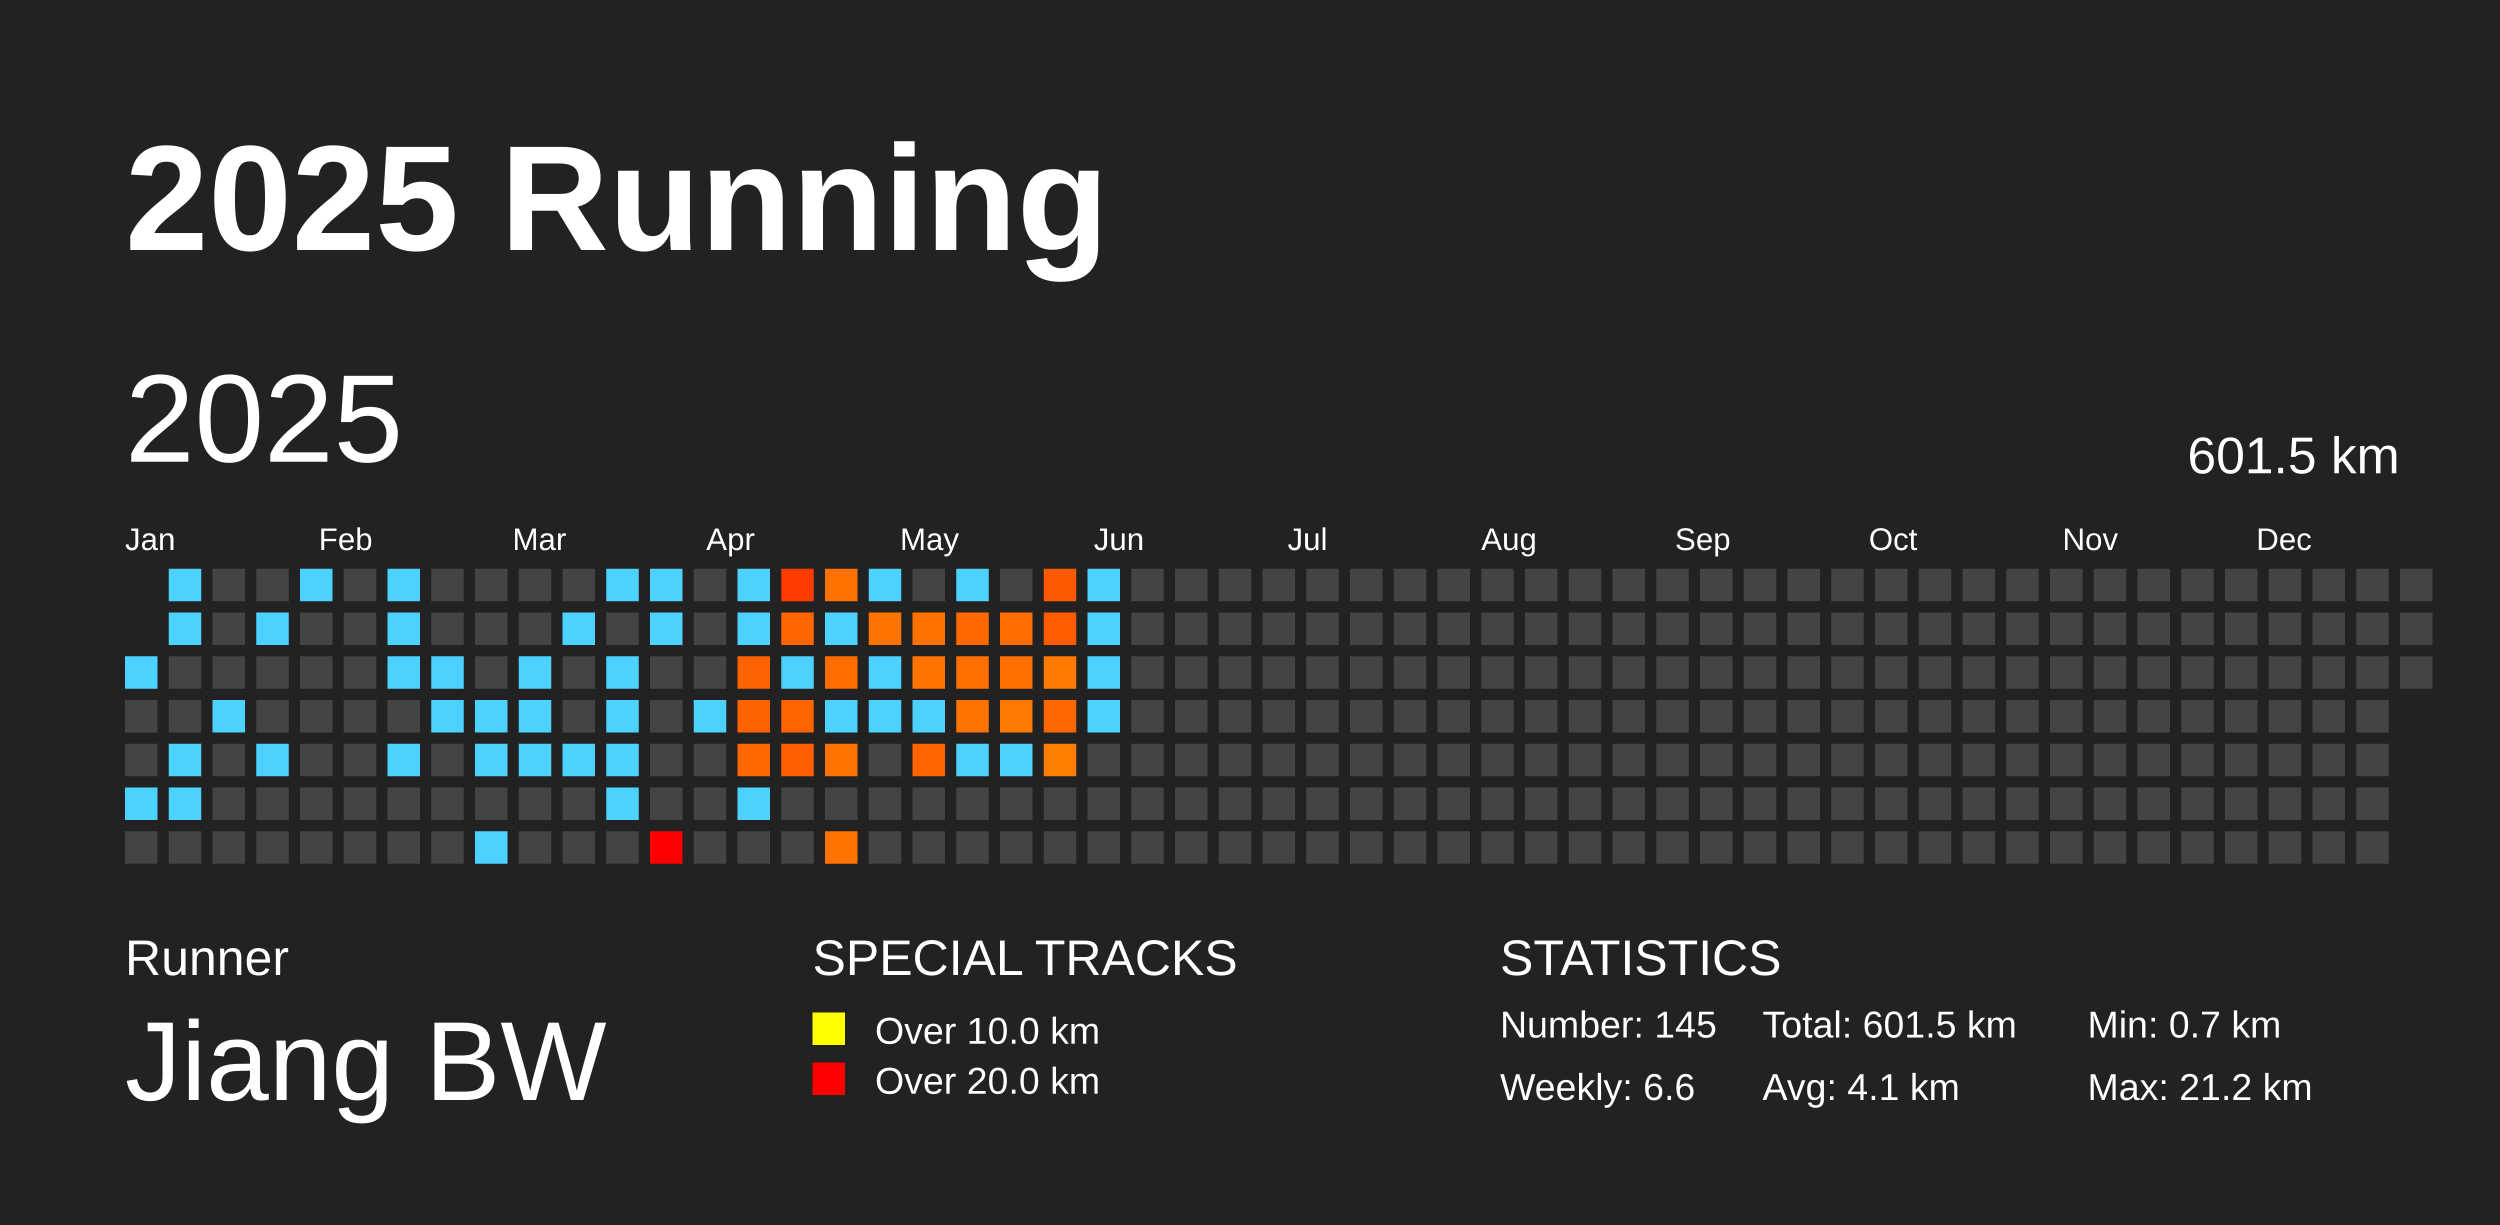
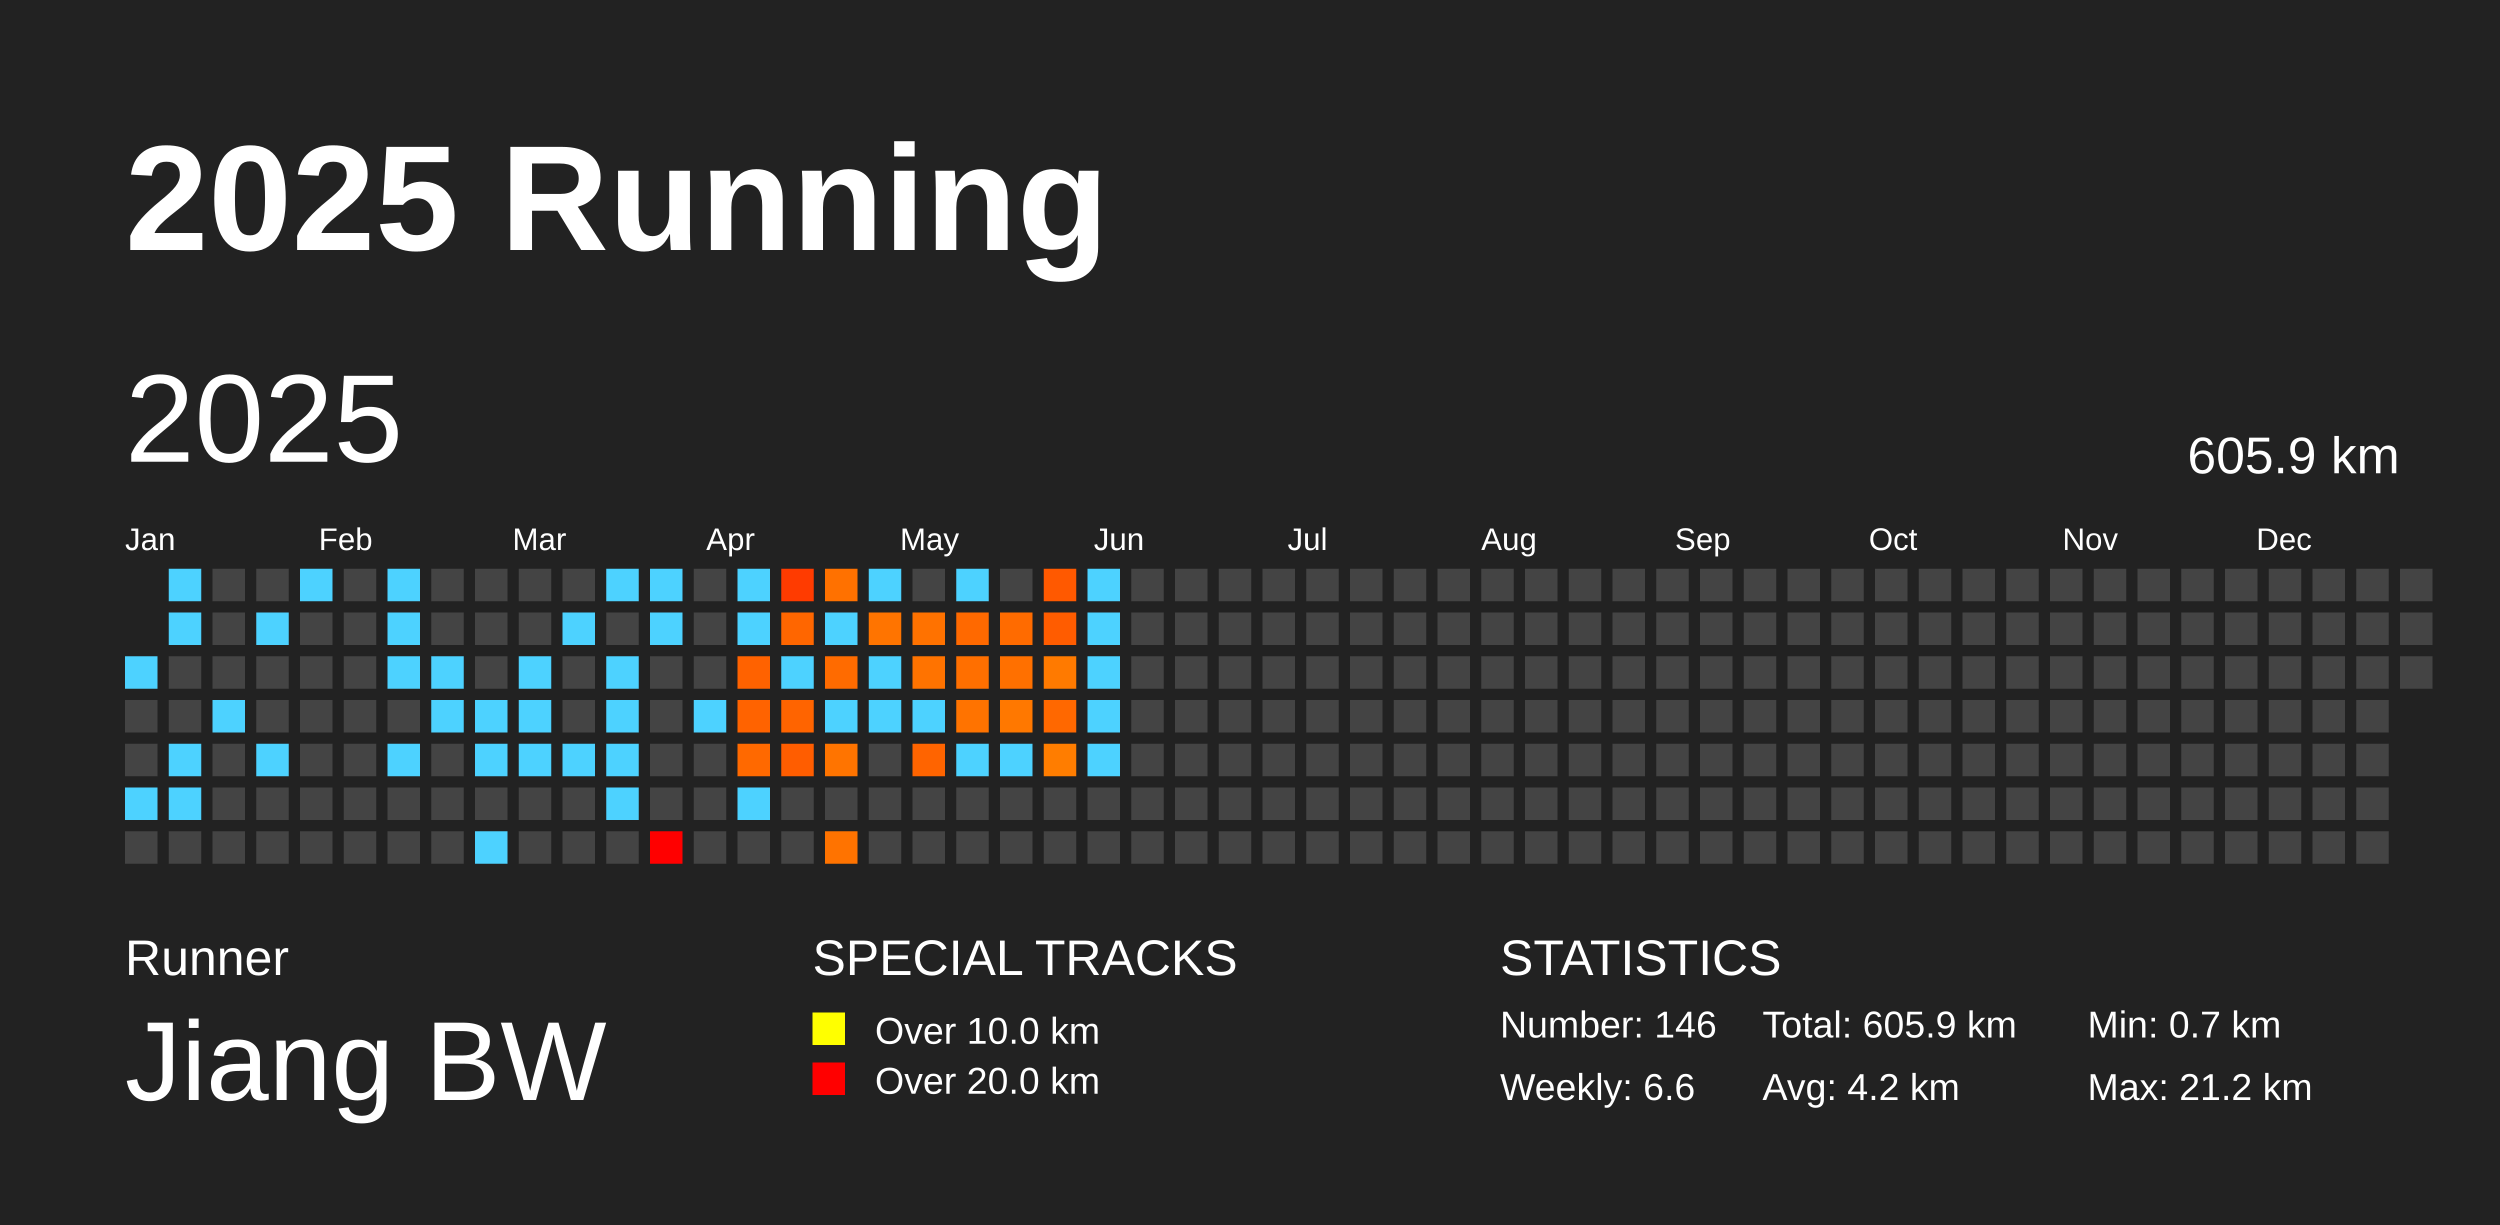
<svg xmlns="http://www.w3.org/2000/svg" baseProfile="full" height="98mm" version="1.1" viewBox="0,0,200,98" width="200mm">
  <defs />
  <rect fill="#222222" height="98" width="200" x="0" y="0" />
  <text fill="#FFFFFF" style="font-size:12px; font-family:Arial; font-weight:bold;" x="10" y="20">2025 Running</text>
  <text fill="#FFFFFF" style="font-size:4px; font-family:Arial" x="10" y="78">Runner</text>
  <text fill="#FFFFFF" style="font-size:9px; font-family:Arial" x="10" y="88">Jiang BW</text>
  <text fill="#FFFFFF" style="font-size:4px; font-family:Arial" x="65" y="78">SPECIAL TRACKS</text>
  <rect fill="yellow" height="2.6" width="2.6" x="65" y="81" />
  <text fill="#FFFFFF" style="font-size:3px; font-family:Arial" x="70" y="83.5">Over 10.0 km</text>
  <rect fill="red" height="2.6" width="2.6" x="65" y="85" />
  <text fill="#FFFFFF" style="font-size:3px; font-family:Arial" x="70" y="87.5">Over 20.0 km</text>
  <text fill="#FFFFFF" style="font-size:4px; font-family:Arial" x="120" y="78">STATISTICS</text>
-   <text fill="#FFFFFF" style="font-size:3px; font-family:Arial" x="120" y="83">Number: 145</text>
+   <text fill="#FFFFFF" style="font-size:3px; font-family:Arial" x="120" y="83">Number: 146</text>
  <text fill="#FFFFFF" style="font-size:3px; font-family:Arial" x="120" y="88">Weekly: 6.6</text>
-   <text fill="#FFFFFF" style="font-size:3px; font-family:Arial" x="141" y="83">Total: 601.5 km</text>
-   <text fill="#FFFFFF" style="font-size:3px; font-family:Arial" x="141" y="88">Avg: 4.1 km</text>
+   <text fill="#FFFFFF" style="font-size:3px; font-family:Arial" x="141" y="83">Total: 605.9 km</text>
+   <text fill="#FFFFFF" style="font-size:3px; font-family:Arial" x="141" y="88">Avg: 4.2 km</text>
  <text fill="#FFFFFF" style="font-size:3px; font-family:Arial" x="167" y="83">Min: 0.7 km</text>
  <text fill="#FFFFFF" style="font-size:3px; font-family:Arial" x="167" y="88">Max: 21.2 km</text>
  <text dominant-baseline="hanging" fill="#FFFFFF" style="font-size:10.0px; font-family:Arial;" x="10" y="30">2025</text>
-   <text dominant-baseline="hanging" fill="#FFFFFF" style="font-size:4.125px; font-family:Arial;" x="175" y="35">601.5 km</text>
+   <text dominant-baseline="hanging" fill="#FFFFFF" style="font-size:4.125px; font-family:Arial;" x="175" y="35">605.9 km</text>
  <text fill="#FFFFFF" style="font-size:2.5px; font-family:Arial" x="10.0" y="44">Jan</text>
  <text fill="#FFFFFF" style="font-size:2.5px; font-family:Arial" x="25.5" y="44">Feb</text>
  <text fill="#FFFFFF" style="font-size:2.5px; font-family:Arial" x="41.0" y="44">Mar</text>
  <text fill="#FFFFFF" style="font-size:2.5px; font-family:Arial" x="56.5" y="44">Apr</text>
  <text fill="#FFFFFF" style="font-size:2.5px; font-family:Arial" x="72.0" y="44">May</text>
  <text fill="#FFFFFF" style="font-size:2.5px; font-family:Arial" x="87.5" y="44">Jun</text>
  <text fill="#FFFFFF" style="font-size:2.5px; font-family:Arial" x="103.0" y="44">Jul</text>
  <text fill="#FFFFFF" style="font-size:2.5px; font-family:Arial" x="118.5" y="44">Aug</text>
  <text fill="#FFFFFF" style="font-size:2.5px; font-family:Arial" x="134.0" y="44">Sep</text>
  <text fill="#FFFFFF" style="font-size:2.5px; font-family:Arial" x="149.5" y="44">Oct</text>
  <text fill="#FFFFFF" style="font-size:2.5px; font-family:Arial" x="165.0" y="44">Nov</text>
  <text fill="#FFFFFF" style="font-size:2.5px; font-family:Arial" x="180.5" y="44">Dec</text>
  <rect fill="#4dd2ff" height="2.6" width="2.6" x="10.0" y="52.5" />
  <rect fill="#444444" height="2.6" width="2.6" x="10.0" y="56.0" />
  <rect fill="#444444" height="2.6" width="2.6" x="10.0" y="59.5" />
  <rect fill="#4dd2ff" height="2.6" width="2.6" x="10.0" y="63.0" />
  <rect fill="#444444" height="2.6" width="2.6" x="10.0" y="66.5" />
  <rect fill="#4dd2ff" height="2.6" width="2.6" x="13.5" y="45.5" />
  <rect fill="#4dd2ff" height="2.6" width="2.6" x="13.5" y="49.0" />
  <rect fill="#444444" height="2.6" width="2.6" x="13.5" y="52.5" />
  <rect fill="#444444" height="2.6" width="2.6" x="13.5" y="56.0" />
  <rect fill="#4dd2ff" height="2.6" width="2.6" x="13.5" y="59.5" />
  <rect fill="#4dd2ff" height="2.6" width="2.6" x="13.5" y="63.0" />
  <rect fill="#444444" height="2.6" width="2.6" x="13.5" y="66.5" />
  <rect fill="#444444" height="2.6" width="2.6" x="17.0" y="45.5" />
  <rect fill="#444444" height="2.6" width="2.6" x="17.0" y="49.0" />
  <rect fill="#444444" height="2.6" width="2.6" x="17.0" y="52.5" />
  <rect fill="#4dd2ff" height="2.6" width="2.6" x="17.0" y="56.0" />
  <rect fill="#444444" height="2.6" width="2.6" x="17.0" y="59.5" />
  <rect fill="#444444" height="2.6" width="2.6" x="17.0" y="63.0" />
  <rect fill="#444444" height="2.6" width="2.6" x="17.0" y="66.5" />
  <rect fill="#444444" height="2.6" width="2.6" x="20.5" y="45.5" />
  <rect fill="#4dd2ff" height="2.6" width="2.6" x="20.5" y="49.0" />
  <rect fill="#444444" height="2.6" width="2.6" x="20.5" y="52.5" />
  <rect fill="#444444" height="2.6" width="2.6" x="20.5" y="56.0" />
  <rect fill="#4dd2ff" height="2.6" width="2.6" x="20.5" y="59.5" />
  <rect fill="#444444" height="2.6" width="2.6" x="20.5" y="63.0" />
  <rect fill="#444444" height="2.6" width="2.6" x="20.5" y="66.5" />
  <rect fill="#4dd2ff" height="2.6" width="2.6" x="24.0" y="45.5" />
  <rect fill="#444444" height="2.6" width="2.6" x="24.0" y="49.0" />
  <rect fill="#444444" height="2.6" width="2.6" x="24.0" y="52.5" />
  <rect fill="#444444" height="2.6" width="2.6" x="24.0" y="56.0" />
  <rect fill="#444444" height="2.6" width="2.6" x="24.0" y="59.5" />
  <rect fill="#444444" height="2.6" width="2.6" x="24.0" y="63.0" />
  <rect fill="#444444" height="2.6" width="2.6" x="24.0" y="66.5" />
  <rect fill="#444444" height="2.6" width="2.6" x="27.5" y="45.5" />
  <rect fill="#444444" height="2.6" width="2.6" x="27.5" y="49.0" />
  <rect fill="#444444" height="2.6" width="2.6" x="27.5" y="52.5" />
  <rect fill="#444444" height="2.6" width="2.6" x="27.5" y="56.0" />
  <rect fill="#444444" height="2.6" width="2.6" x="27.5" y="59.5" />
  <rect fill="#444444" height="2.6" width="2.6" x="27.5" y="63.0" />
  <rect fill="#444444" height="2.6" width="2.6" x="27.5" y="66.5" />
  <rect fill="#4dd2ff" height="2.6" width="2.6" x="31.0" y="45.5" />
  <rect fill="#4dd2ff" height="2.6" width="2.6" x="31.0" y="49.0" />
  <rect fill="#4dd2ff" height="2.6" width="2.6" x="31.0" y="52.5" />
  <rect fill="#444444" height="2.6" width="2.6" x="31.0" y="56.0" />
  <rect fill="#4dd2ff" height="2.6" width="2.6" x="31.0" y="59.5" />
  <rect fill="#444444" height="2.6" width="2.6" x="31.0" y="63.0" />
  <rect fill="#444444" height="2.6" width="2.6" x="31.0" y="66.5" />
  <rect fill="#444444" height="2.6" width="2.6" x="34.5" y="45.5" />
  <rect fill="#444444" height="2.6" width="2.6" x="34.5" y="49.0" />
  <rect fill="#4dd2ff" height="2.6" width="2.6" x="34.5" y="52.5" />
  <rect fill="#4dd2ff" height="2.6" width="2.6" x="34.5" y="56.0" />
  <rect fill="#444444" height="2.6" width="2.6" x="34.5" y="59.5" />
  <rect fill="#444444" height="2.6" width="2.6" x="34.5" y="63.0" />
  <rect fill="#444444" height="2.6" width="2.6" x="34.5" y="66.5" />
  <rect fill="#444444" height="2.6" width="2.6" x="38.0" y="45.5" />
  <rect fill="#444444" height="2.6" width="2.6" x="38.0" y="49.0" />
  <rect fill="#444444" height="2.6" width="2.6" x="38.0" y="52.5" />
  <rect fill="#4dd2ff" height="2.6" width="2.6" x="38.0" y="56.0" />
  <rect fill="#4dd2ff" height="2.6" width="2.6" x="38.0" y="59.5" />
  <rect fill="#444444" height="2.6" width="2.6" x="38.0" y="63.0" />
  <rect fill="#4dd2ff" height="2.6" width="2.6" x="38.0" y="66.5" />
  <rect fill="#444444" height="2.6" width="2.6" x="41.5" y="45.5" />
  <rect fill="#444444" height="2.6" width="2.6" x="41.5" y="49.0" />
  <rect fill="#4dd2ff" height="2.6" width="2.6" x="41.5" y="52.5" />
  <rect fill="#4dd2ff" height="2.6" width="2.6" x="41.5" y="56.0" />
  <rect fill="#4dd2ff" height="2.6" width="2.6" x="41.5" y="59.5" />
  <rect fill="#444444" height="2.6" width="2.6" x="41.5" y="63.0" />
  <rect fill="#444444" height="2.6" width="2.6" x="41.5" y="66.5" />
  <rect fill="#444444" height="2.6" width="2.6" x="45.0" y="45.5" />
  <rect fill="#4dd2ff" height="2.6" width="2.6" x="45.0" y="49.0" />
  <rect fill="#444444" height="2.6" width="2.6" x="45.0" y="52.5" />
  <rect fill="#444444" height="2.6" width="2.6" x="45.0" y="56.0" />
  <rect fill="#4dd2ff" height="2.6" width="2.6" x="45.0" y="59.5" />
  <rect fill="#444444" height="2.6" width="2.6" x="45.0" y="63.0" />
  <rect fill="#444444" height="2.6" width="2.6" x="45.0" y="66.5" />
  <rect fill="#4dd2ff" height="2.6" width="2.6" x="48.5" y="45.5" />
  <rect fill="#444444" height="2.6" width="2.6" x="48.5" y="49.0" />
  <rect fill="#4dd2ff" height="2.6" width="2.6" x="48.5" y="52.5" />
  <rect fill="#4dd2ff" height="2.6" width="2.6" x="48.5" y="56.0" />
  <rect fill="#4dd2ff" height="2.6" width="2.6" x="48.5" y="59.5" />
  <rect fill="#4dd2ff" height="2.6" width="2.6" x="48.5" y="63.0" />
  <rect fill="#444444" height="2.6" width="2.6" x="48.5" y="66.5" />
  <rect fill="#4dd2ff" height="2.6" width="2.6" x="52.0" y="45.5" />
  <rect fill="#4dd2ff" height="2.6" width="2.6" x="52.0" y="49.0" />
  <rect fill="#444444" height="2.6" width="2.6" x="52.0" y="52.5" />
  <rect fill="#444444" height="2.6" width="2.6" x="52.0" y="56.0" />
  <rect fill="#444444" height="2.6" width="2.6" x="52.0" y="59.5" />
  <rect fill="#444444" height="2.6" width="2.6" x="52.0" y="63.0" />
  <rect fill="red" height="2.6" width="2.6" x="52.0" y="66.5" />
  <rect fill="#444444" height="2.6" width="2.6" x="55.5" y="45.5" />
  <rect fill="#444444" height="2.6" width="2.6" x="55.5" y="49.0" />
  <rect fill="#444444" height="2.6" width="2.6" x="55.5" y="52.5" />
  <rect fill="#4dd2ff" height="2.6" width="2.6" x="55.5" y="56.0" />
  <rect fill="#444444" height="2.6" width="2.6" x="55.5" y="59.5" />
  <rect fill="#444444" height="2.6" width="2.6" x="55.5" y="63.0" />
  <rect fill="#444444" height="2.6" width="2.6" x="55.5" y="66.5" />
  <rect fill="#4dd2ff" height="2.6" width="2.6" x="59.0" y="45.5" />
  <rect fill="#4dd2ff" height="2.6" width="2.6" x="59.0" y="49.0" />
  <rect fill="#ff6200" height="2.6" width="2.6" x="59.0" y="52.5" />
  <rect fill="#ff6300" height="2.6" width="2.6" x="59.0" y="56.0" />
  <rect fill="#ff6900" height="2.6" width="2.6" x="59.0" y="59.5" />
  <rect fill="#4dd2ff" height="2.6" width="2.6" x="59.0" y="63.0" />
  <rect fill="#444444" height="2.6" width="2.6" x="59.0" y="66.5" />
  <rect fill="#ff3b00" height="2.6" width="2.6" x="62.5" y="45.5" />
  <rect fill="#ff6600" height="2.6" width="2.6" x="62.5" y="49.0" />
  <rect fill="#4dd2ff" height="2.6" width="2.6" x="62.5" y="52.5" />
  <rect fill="#ff6400" height="2.6" width="2.6" x="62.5" y="56.0" />
  <rect fill="#ff5d00" height="2.6" width="2.6" x="62.5" y="59.5" />
  <rect fill="#444444" height="2.6" width="2.6" x="62.5" y="63.0" />
  <rect fill="#444444" height="2.6" width="2.6" x="62.5" y="66.5" />
  <rect fill="#ff7100" height="2.6" width="2.6" x="66.0" y="45.5" />
  <rect fill="#4dd2ff" height="2.6" width="2.6" x="66.0" y="49.0" />
  <rect fill="#ff6b00" height="2.6" width="2.6" x="66.0" y="52.5" />
  <rect fill="#4dd2ff" height="2.6" width="2.6" x="66.0" y="56.0" />
  <rect fill="#ff7400" height="2.6" width="2.6" x="66.0" y="59.5" />
  <rect fill="#444444" height="2.6" width="2.6" x="66.0" y="63.0" />
  <rect fill="#ff7300" height="2.6" width="2.6" x="66.0" y="66.5" />
  <rect fill="#4dd2ff" height="2.6" width="2.6" x="69.5" y="45.5" />
  <rect fill="#ff7400" height="2.6" width="2.6" x="69.5" y="49.0" />
  <rect fill="#4dd2ff" height="2.6" width="2.6" x="69.5" y="52.5" />
  <rect fill="#4dd2ff" height="2.6" width="2.6" x="69.5" y="56.0" />
  <rect fill="#444444" height="2.6" width="2.6" x="69.5" y="59.5" />
  <rect fill="#444444" height="2.6" width="2.6" x="69.5" y="63.0" />
  <rect fill="#444444" height="2.6" width="2.6" x="69.5" y="66.5" />
  <rect fill="#444444" height="2.6" width="2.6" x="73.0" y="45.5" />
  <rect fill="#ff7200" height="2.6" width="2.6" x="73.0" y="49.0" />
  <rect fill="#ff7300" height="2.6" width="2.6" x="73.0" y="52.5" />
  <rect fill="#4dd2ff" height="2.6" width="2.6" x="73.0" y="56.0" />
  <rect fill="#ff6400" height="2.6" width="2.6" x="73.0" y="59.5" />
  <rect fill="#444444" height="2.6" width="2.6" x="73.0" y="63.0" />
  <rect fill="#444444" height="2.6" width="2.6" x="73.0" y="66.5" />
  <rect fill="#4dd2ff" height="2.6" width="2.6" x="76.5" y="45.5" />
  <rect fill="#ff6900" height="2.6" width="2.6" x="76.5" y="49.0" />
  <rect fill="#ff6f00" height="2.6" width="2.6" x="76.5" y="52.5" />
  <rect fill="#ff7300" height="2.6" width="2.6" x="76.5" y="56.0" />
  <rect fill="#4dd2ff" height="2.6" width="2.6" x="76.5" y="59.5" />
  <rect fill="#444444" height="2.6" width="2.6" x="76.5" y="63.0" />
  <rect fill="#444444" height="2.6" width="2.6" x="76.5" y="66.5" />
  <rect fill="#444444" height="2.6" width="2.6" x="80.0" y="45.5" />
  <rect fill="#ff6b00" height="2.6" width="2.6" x="80.0" y="49.0" />
  <rect fill="#ff7000" height="2.6" width="2.6" x="80.0" y="52.5" />
  <rect fill="#ff7800" height="2.6" width="2.6" x="80.0" y="56.0" />
  <rect fill="#4dd2ff" height="2.6" width="2.6" x="80.0" y="59.5" />
  <rect fill="#444444" height="2.6" width="2.6" x="80.0" y="63.0" />
  <rect fill="#444444" height="2.6" width="2.6" x="80.0" y="66.5" />
  <rect fill="#ff5900" height="2.6" width="2.6" x="83.5" y="45.5" />
  <rect fill="#ff5c00" height="2.6" width="2.6" x="83.5" y="49.0" />
  <rect fill="#ff7a00" height="2.6" width="2.6" x="83.5" y="52.5" />
  <rect fill="#ff6800" height="2.6" width="2.6" x="83.5" y="56.0" />
  <rect fill="#ff7d00" height="2.6" width="2.6" x="83.5" y="59.5" />
  <rect fill="#444444" height="2.6" width="2.6" x="83.5" y="63.0" />
  <rect fill="#444444" height="2.6" width="2.6" x="83.5" y="66.5" />
  <rect fill="#4dd2ff" height="2.6" width="2.6" x="87.0" y="45.5" />
  <rect fill="#4dd2ff" height="2.6" width="2.6" x="87.0" y="49.0" />
  <rect fill="#4dd2ff" height="2.6" width="2.6" x="87.0" y="52.5" />
  <rect fill="#4dd2ff" height="2.6" width="2.6" x="87.0" y="56.0" />
-   <rect fill="#444444" height="2.6" width="2.6" x="87.0" y="59.5" />
+   <rect fill="#4dd2ff" height="2.6" width="2.6" x="87.0" y="59.5" />
  <rect fill="#444444" height="2.6" width="2.6" x="87.0" y="63.0" />
  <rect fill="#444444" height="2.6" width="2.6" x="87.0" y="66.5" />
  <rect fill="#444444" height="2.6" width="2.6" x="90.5" y="45.5" />
  <rect fill="#444444" height="2.6" width="2.6" x="90.5" y="49.0" />
  <rect fill="#444444" height="2.6" width="2.6" x="90.5" y="52.5" />
  <rect fill="#444444" height="2.6" width="2.6" x="90.5" y="56.0" />
  <rect fill="#444444" height="2.6" width="2.6" x="90.5" y="59.5" />
  <rect fill="#444444" height="2.6" width="2.6" x="90.5" y="63.0" />
  <rect fill="#444444" height="2.6" width="2.6" x="90.5" y="66.5" />
  <rect fill="#444444" height="2.6" width="2.6" x="94.0" y="45.5" />
  <rect fill="#444444" height="2.6" width="2.6" x="94.0" y="49.0" />
  <rect fill="#444444" height="2.6" width="2.6" x="94.0" y="52.5" />
  <rect fill="#444444" height="2.6" width="2.6" x="94.0" y="56.0" />
  <rect fill="#444444" height="2.6" width="2.6" x="94.0" y="59.5" />
  <rect fill="#444444" height="2.6" width="2.6" x="94.0" y="63.0" />
  <rect fill="#444444" height="2.6" width="2.6" x="94.0" y="66.5" />
  <rect fill="#444444" height="2.6" width="2.6" x="97.5" y="45.5" />
  <rect fill="#444444" height="2.6" width="2.6" x="97.5" y="49.0" />
  <rect fill="#444444" height="2.6" width="2.6" x="97.5" y="52.5" />
  <rect fill="#444444" height="2.6" width="2.6" x="97.5" y="56.0" />
  <rect fill="#444444" height="2.6" width="2.6" x="97.5" y="59.5" />
  <rect fill="#444444" height="2.6" width="2.6" x="97.5" y="63.0" />
  <rect fill="#444444" height="2.6" width="2.6" x="97.5" y="66.5" />
  <rect fill="#444444" height="2.6" width="2.6" x="101.0" y="45.5" />
  <rect fill="#444444" height="2.6" width="2.6" x="101.0" y="49.0" />
  <rect fill="#444444" height="2.6" width="2.6" x="101.0" y="52.5" />
  <rect fill="#444444" height="2.6" width="2.6" x="101.0" y="56.0" />
  <rect fill="#444444" height="2.6" width="2.6" x="101.0" y="59.5" />
  <rect fill="#444444" height="2.6" width="2.6" x="101.0" y="63.0" />
  <rect fill="#444444" height="2.6" width="2.6" x="101.0" y="66.5" />
  <rect fill="#444444" height="2.6" width="2.6" x="104.5" y="45.5" />
  <rect fill="#444444" height="2.6" width="2.6" x="104.5" y="49.0" />
  <rect fill="#444444" height="2.6" width="2.6" x="104.5" y="52.5" />
  <rect fill="#444444" height="2.6" width="2.6" x="104.5" y="56.0" />
  <rect fill="#444444" height="2.6" width="2.6" x="104.5" y="59.5" />
  <rect fill="#444444" height="2.6" width="2.6" x="104.5" y="63.0" />
  <rect fill="#444444" height="2.6" width="2.6" x="104.5" y="66.5" />
  <rect fill="#444444" height="2.6" width="2.6" x="108.0" y="45.5" />
  <rect fill="#444444" height="2.6" width="2.6" x="108.0" y="49.0" />
  <rect fill="#444444" height="2.6" width="2.6" x="108.0" y="52.5" />
  <rect fill="#444444" height="2.6" width="2.6" x="108.0" y="56.0" />
  <rect fill="#444444" height="2.6" width="2.6" x="108.0" y="59.5" />
  <rect fill="#444444" height="2.6" width="2.6" x="108.0" y="63.0" />
  <rect fill="#444444" height="2.6" width="2.6" x="108.0" y="66.5" />
  <rect fill="#444444" height="2.6" width="2.6" x="111.5" y="45.5" />
  <rect fill="#444444" height="2.6" width="2.6" x="111.5" y="49.0" />
  <rect fill="#444444" height="2.6" width="2.6" x="111.5" y="52.5" />
  <rect fill="#444444" height="2.6" width="2.6" x="111.5" y="56.0" />
  <rect fill="#444444" height="2.6" width="2.6" x="111.5" y="59.5" />
  <rect fill="#444444" height="2.6" width="2.6" x="111.5" y="63.0" />
  <rect fill="#444444" height="2.6" width="2.6" x="111.5" y="66.5" />
  <rect fill="#444444" height="2.6" width="2.6" x="115.0" y="45.5" />
  <rect fill="#444444" height="2.6" width="2.6" x="115.0" y="49.0" />
  <rect fill="#444444" height="2.6" width="2.6" x="115.0" y="52.5" />
  <rect fill="#444444" height="2.6" width="2.6" x="115.0" y="56.0" />
  <rect fill="#444444" height="2.6" width="2.6" x="115.0" y="59.5" />
  <rect fill="#444444" height="2.6" width="2.6" x="115.0" y="63.0" />
  <rect fill="#444444" height="2.6" width="2.6" x="115.0" y="66.5" />
  <rect fill="#444444" height="2.6" width="2.6" x="118.5" y="45.5" />
  <rect fill="#444444" height="2.6" width="2.6" x="118.5" y="49.0" />
  <rect fill="#444444" height="2.6" width="2.6" x="118.5" y="52.5" />
  <rect fill="#444444" height="2.6" width="2.6" x="118.5" y="56.0" />
  <rect fill="#444444" height="2.6" width="2.6" x="118.5" y="59.5" />
  <rect fill="#444444" height="2.6" width="2.6" x="118.5" y="63.0" />
  <rect fill="#444444" height="2.6" width="2.6" x="118.5" y="66.5" />
  <rect fill="#444444" height="2.6" width="2.6" x="122.0" y="45.5" />
  <rect fill="#444444" height="2.6" width="2.6" x="122.0" y="49.0" />
  <rect fill="#444444" height="2.6" width="2.6" x="122.0" y="52.5" />
  <rect fill="#444444" height="2.6" width="2.6" x="122.0" y="56.0" />
  <rect fill="#444444" height="2.6" width="2.6" x="122.0" y="59.5" />
  <rect fill="#444444" height="2.6" width="2.6" x="122.0" y="63.0" />
  <rect fill="#444444" height="2.6" width="2.6" x="122.0" y="66.5" />
  <rect fill="#444444" height="2.6" width="2.6" x="125.5" y="45.5" />
  <rect fill="#444444" height="2.6" width="2.6" x="125.5" y="49.0" />
  <rect fill="#444444" height="2.6" width="2.6" x="125.5" y="52.5" />
  <rect fill="#444444" height="2.6" width="2.6" x="125.5" y="56.0" />
  <rect fill="#444444" height="2.6" width="2.6" x="125.5" y="59.5" />
  <rect fill="#444444" height="2.6" width="2.6" x="125.5" y="63.0" />
  <rect fill="#444444" height="2.6" width="2.6" x="125.5" y="66.5" />
  <rect fill="#444444" height="2.6" width="2.6" x="129.0" y="45.5" />
  <rect fill="#444444" height="2.6" width="2.6" x="129.0" y="49.0" />
  <rect fill="#444444" height="2.6" width="2.6" x="129.0" y="52.5" />
  <rect fill="#444444" height="2.6" width="2.6" x="129.0" y="56.0" />
  <rect fill="#444444" height="2.6" width="2.6" x="129.0" y="59.5" />
  <rect fill="#444444" height="2.6" width="2.6" x="129.0" y="63.0" />
  <rect fill="#444444" height="2.6" width="2.6" x="129.0" y="66.5" />
  <rect fill="#444444" height="2.6" width="2.6" x="132.5" y="45.5" />
  <rect fill="#444444" height="2.6" width="2.6" x="132.5" y="49.0" />
  <rect fill="#444444" height="2.6" width="2.6" x="132.5" y="52.5" />
  <rect fill="#444444" height="2.6" width="2.6" x="132.5" y="56.0" />
  <rect fill="#444444" height="2.6" width="2.6" x="132.5" y="59.5" />
  <rect fill="#444444" height="2.6" width="2.6" x="132.5" y="63.0" />
  <rect fill="#444444" height="2.6" width="2.6" x="132.5" y="66.5" />
  <rect fill="#444444" height="2.6" width="2.6" x="136.0" y="45.5" />
  <rect fill="#444444" height="2.6" width="2.6" x="136.0" y="49.0" />
  <rect fill="#444444" height="2.6" width="2.6" x="136.0" y="52.5" />
  <rect fill="#444444" height="2.6" width="2.6" x="136.0" y="56.0" />
  <rect fill="#444444" height="2.6" width="2.6" x="136.0" y="59.5" />
  <rect fill="#444444" height="2.6" width="2.6" x="136.0" y="63.0" />
  <rect fill="#444444" height="2.6" width="2.6" x="136.0" y="66.5" />
  <rect fill="#444444" height="2.6" width="2.6" x="139.5" y="45.5" />
  <rect fill="#444444" height="2.6" width="2.6" x="139.5" y="49.0" />
  <rect fill="#444444" height="2.6" width="2.6" x="139.5" y="52.5" />
  <rect fill="#444444" height="2.6" width="2.6" x="139.5" y="56.0" />
  <rect fill="#444444" height="2.6" width="2.6" x="139.5" y="59.5" />
  <rect fill="#444444" height="2.6" width="2.6" x="139.5" y="63.0" />
  <rect fill="#444444" height="2.6" width="2.6" x="139.5" y="66.5" />
  <rect fill="#444444" height="2.6" width="2.6" x="143.0" y="45.5" />
  <rect fill="#444444" height="2.6" width="2.6" x="143.0" y="49.0" />
  <rect fill="#444444" height="2.6" width="2.6" x="143.0" y="52.5" />
  <rect fill="#444444" height="2.6" width="2.6" x="143.0" y="56.0" />
  <rect fill="#444444" height="2.6" width="2.6" x="143.0" y="59.5" />
  <rect fill="#444444" height="2.6" width="2.6" x="143.0" y="63.0" />
  <rect fill="#444444" height="2.6" width="2.6" x="143.0" y="66.5" />
  <rect fill="#444444" height="2.6" width="2.6" x="146.5" y="45.5" />
  <rect fill="#444444" height="2.6" width="2.6" x="146.5" y="49.0" />
  <rect fill="#444444" height="2.6" width="2.6" x="146.5" y="52.5" />
  <rect fill="#444444" height="2.6" width="2.6" x="146.5" y="56.0" />
  <rect fill="#444444" height="2.6" width="2.6" x="146.5" y="59.5" />
  <rect fill="#444444" height="2.6" width="2.6" x="146.5" y="63.0" />
  <rect fill="#444444" height="2.6" width="2.6" x="146.5" y="66.5" />
  <rect fill="#444444" height="2.6" width="2.6" x="150.0" y="45.5" />
  <rect fill="#444444" height="2.6" width="2.6" x="150.0" y="49.0" />
  <rect fill="#444444" height="2.6" width="2.6" x="150.0" y="52.5" />
  <rect fill="#444444" height="2.6" width="2.6" x="150.0" y="56.0" />
  <rect fill="#444444" height="2.6" width="2.6" x="150.0" y="59.5" />
  <rect fill="#444444" height="2.6" width="2.6" x="150.0" y="63.0" />
  <rect fill="#444444" height="2.6" width="2.6" x="150.0" y="66.5" />
  <rect fill="#444444" height="2.6" width="2.6" x="153.5" y="45.5" />
  <rect fill="#444444" height="2.6" width="2.6" x="153.5" y="49.0" />
  <rect fill="#444444" height="2.6" width="2.6" x="153.5" y="52.5" />
  <rect fill="#444444" height="2.6" width="2.6" x="153.5" y="56.0" />
  <rect fill="#444444" height="2.6" width="2.6" x="153.5" y="59.5" />
  <rect fill="#444444" height="2.6" width="2.6" x="153.5" y="63.0" />
  <rect fill="#444444" height="2.6" width="2.6" x="153.5" y="66.5" />
  <rect fill="#444444" height="2.6" width="2.6" x="157.0" y="45.5" />
  <rect fill="#444444" height="2.6" width="2.6" x="157.0" y="49.0" />
  <rect fill="#444444" height="2.6" width="2.6" x="157.0" y="52.5" />
  <rect fill="#444444" height="2.6" width="2.6" x="157.0" y="56.0" />
  <rect fill="#444444" height="2.6" width="2.6" x="157.0" y="59.5" />
  <rect fill="#444444" height="2.6" width="2.6" x="157.0" y="63.0" />
  <rect fill="#444444" height="2.6" width="2.6" x="157.0" y="66.5" />
  <rect fill="#444444" height="2.6" width="2.6" x="160.5" y="45.5" />
  <rect fill="#444444" height="2.6" width="2.6" x="160.5" y="49.0" />
  <rect fill="#444444" height="2.6" width="2.6" x="160.5" y="52.5" />
  <rect fill="#444444" height="2.6" width="2.6" x="160.5" y="56.0" />
  <rect fill="#444444" height="2.6" width="2.6" x="160.5" y="59.5" />
  <rect fill="#444444" height="2.6" width="2.6" x="160.5" y="63.0" />
  <rect fill="#444444" height="2.6" width="2.6" x="160.5" y="66.5" />
  <rect fill="#444444" height="2.6" width="2.6" x="164.0" y="45.5" />
  <rect fill="#444444" height="2.6" width="2.6" x="164.0" y="49.0" />
  <rect fill="#444444" height="2.6" width="2.6" x="164.0" y="52.5" />
  <rect fill="#444444" height="2.6" width="2.6" x="164.0" y="56.0" />
  <rect fill="#444444" height="2.6" width="2.6" x="164.0" y="59.5" />
  <rect fill="#444444" height="2.6" width="2.6" x="164.0" y="63.0" />
  <rect fill="#444444" height="2.6" width="2.6" x="164.0" y="66.5" />
  <rect fill="#444444" height="2.6" width="2.6" x="167.5" y="45.5" />
  <rect fill="#444444" height="2.6" width="2.6" x="167.5" y="49.0" />
  <rect fill="#444444" height="2.6" width="2.6" x="167.5" y="52.5" />
  <rect fill="#444444" height="2.6" width="2.6" x="167.5" y="56.0" />
  <rect fill="#444444" height="2.6" width="2.6" x="167.5" y="59.5" />
  <rect fill="#444444" height="2.6" width="2.6" x="167.5" y="63.0" />
  <rect fill="#444444" height="2.6" width="2.6" x="167.5" y="66.5" />
  <rect fill="#444444" height="2.6" width="2.6" x="171.0" y="45.5" />
  <rect fill="#444444" height="2.6" width="2.6" x="171.0" y="49.0" />
  <rect fill="#444444" height="2.6" width="2.6" x="171.0" y="52.5" />
  <rect fill="#444444" height="2.6" width="2.6" x="171.0" y="56.0" />
  <rect fill="#444444" height="2.6" width="2.6" x="171.0" y="59.5" />
  <rect fill="#444444" height="2.6" width="2.6" x="171.0" y="63.0" />
  <rect fill="#444444" height="2.6" width="2.6" x="171.0" y="66.5" />
  <rect fill="#444444" height="2.6" width="2.6" x="174.5" y="45.5" />
  <rect fill="#444444" height="2.6" width="2.6" x="174.5" y="49.0" />
  <rect fill="#444444" height="2.6" width="2.6" x="174.5" y="52.5" />
  <rect fill="#444444" height="2.6" width="2.6" x="174.5" y="56.0" />
  <rect fill="#444444" height="2.6" width="2.6" x="174.5" y="59.5" />
  <rect fill="#444444" height="2.6" width="2.6" x="174.5" y="63.0" />
  <rect fill="#444444" height="2.6" width="2.6" x="174.5" y="66.5" />
  <rect fill="#444444" height="2.6" width="2.6" x="178.0" y="45.5" />
  <rect fill="#444444" height="2.6" width="2.6" x="178.0" y="49.0" />
  <rect fill="#444444" height="2.6" width="2.6" x="178.0" y="52.5" />
  <rect fill="#444444" height="2.6" width="2.6" x="178.0" y="56.0" />
  <rect fill="#444444" height="2.6" width="2.6" x="178.0" y="59.5" />
  <rect fill="#444444" height="2.6" width="2.6" x="178.0" y="63.0" />
  <rect fill="#444444" height="2.6" width="2.6" x="178.0" y="66.5" />
  <rect fill="#444444" height="2.6" width="2.6" x="181.5" y="45.5" />
  <rect fill="#444444" height="2.6" width="2.6" x="181.5" y="49.0" />
  <rect fill="#444444" height="2.6" width="2.6" x="181.5" y="52.5" />
  <rect fill="#444444" height="2.6" width="2.6" x="181.5" y="56.0" />
  <rect fill="#444444" height="2.6" width="2.6" x="181.5" y="59.5" />
  <rect fill="#444444" height="2.6" width="2.6" x="181.5" y="63.0" />
  <rect fill="#444444" height="2.6" width="2.6" x="181.5" y="66.5" />
  <rect fill="#444444" height="2.6" width="2.6" x="185.0" y="45.5" />
  <rect fill="#444444" height="2.6" width="2.6" x="185.0" y="49.0" />
  <rect fill="#444444" height="2.6" width="2.6" x="185.0" y="52.5" />
  <rect fill="#444444" height="2.6" width="2.6" x="185.0" y="56.0" />
  <rect fill="#444444" height="2.6" width="2.6" x="185.0" y="59.5" />
  <rect fill="#444444" height="2.6" width="2.6" x="185.0" y="63.0" />
  <rect fill="#444444" height="2.6" width="2.6" x="185.0" y="66.5" />
  <rect fill="#444444" height="2.6" width="2.6" x="188.5" y="45.5" />
  <rect fill="#444444" height="2.6" width="2.6" x="188.5" y="49.0" />
  <rect fill="#444444" height="2.6" width="2.6" x="188.5" y="52.5" />
  <rect fill="#444444" height="2.6" width="2.6" x="188.5" y="56.0" />
  <rect fill="#444444" height="2.6" width="2.6" x="188.5" y="59.5" />
  <rect fill="#444444" height="2.6" width="2.6" x="188.5" y="63.0" />
  <rect fill="#444444" height="2.6" width="2.6" x="188.5" y="66.5" />
  <rect fill="#444444" height="2.6" width="2.6" x="192.0" y="45.5" />
  <rect fill="#444444" height="2.6" width="2.6" x="192.0" y="49.0" />
  <rect fill="#444444" height="2.6" width="2.6" x="192.0" y="52.5" />
</svg>
